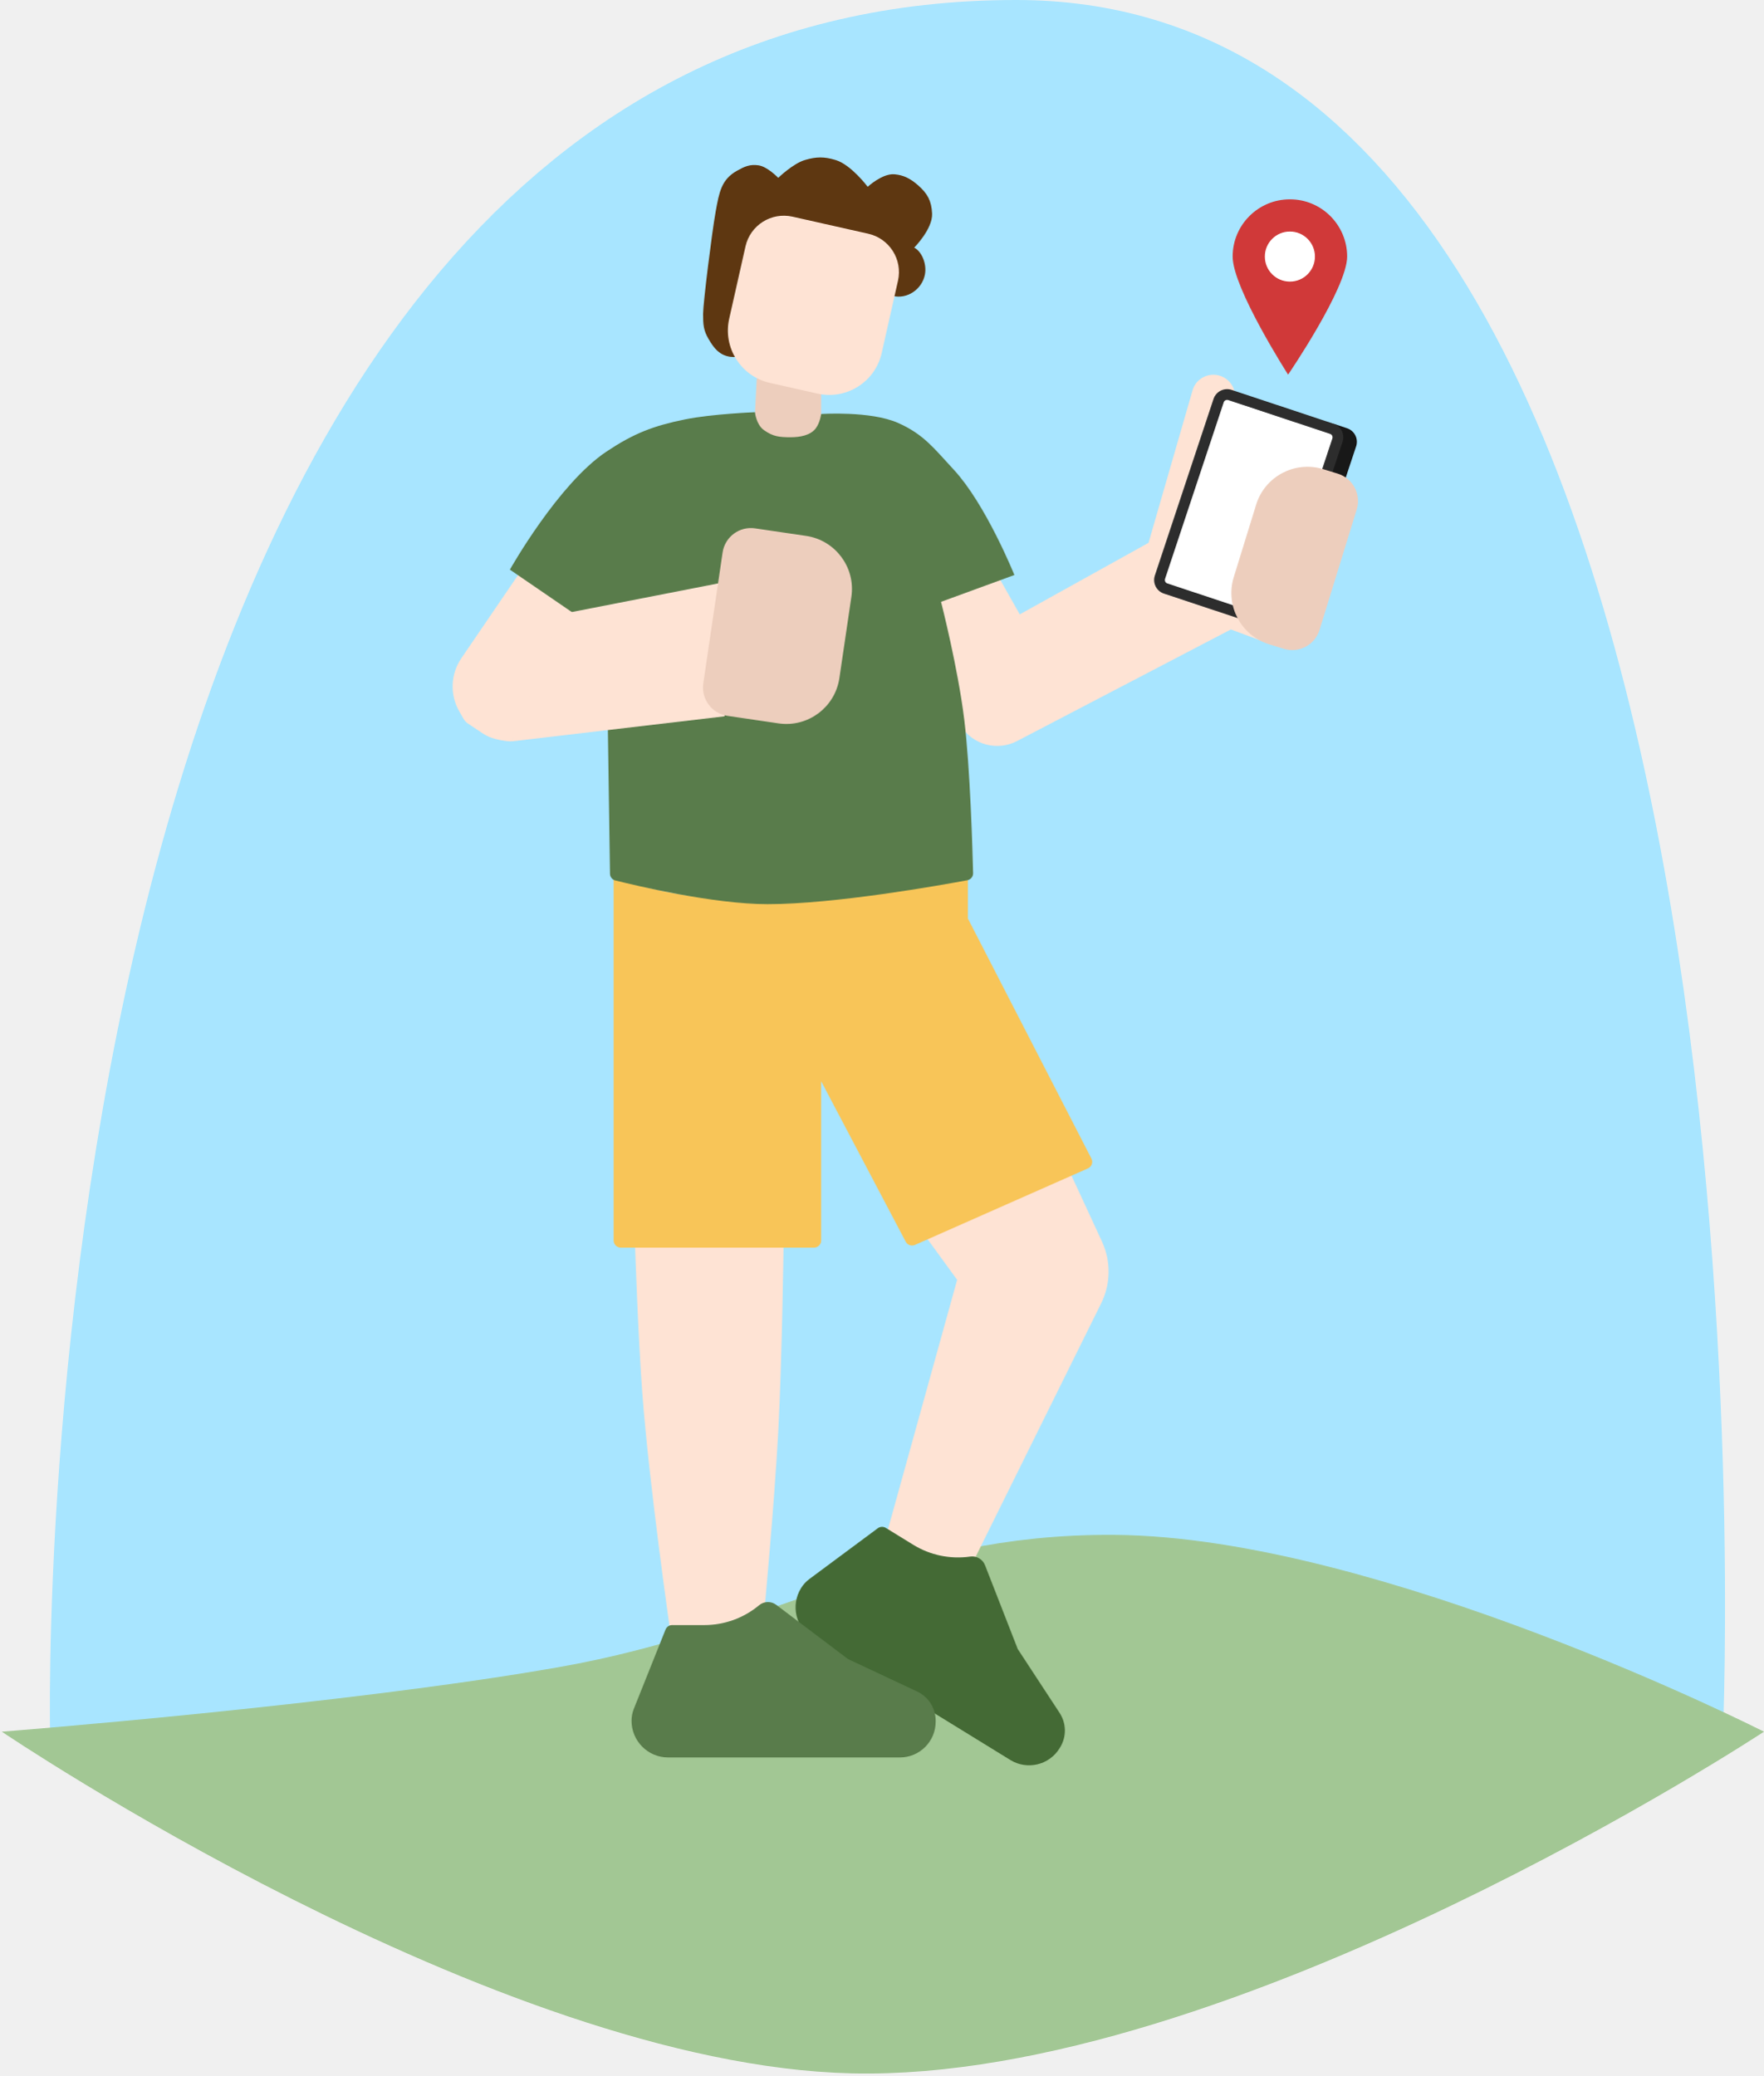
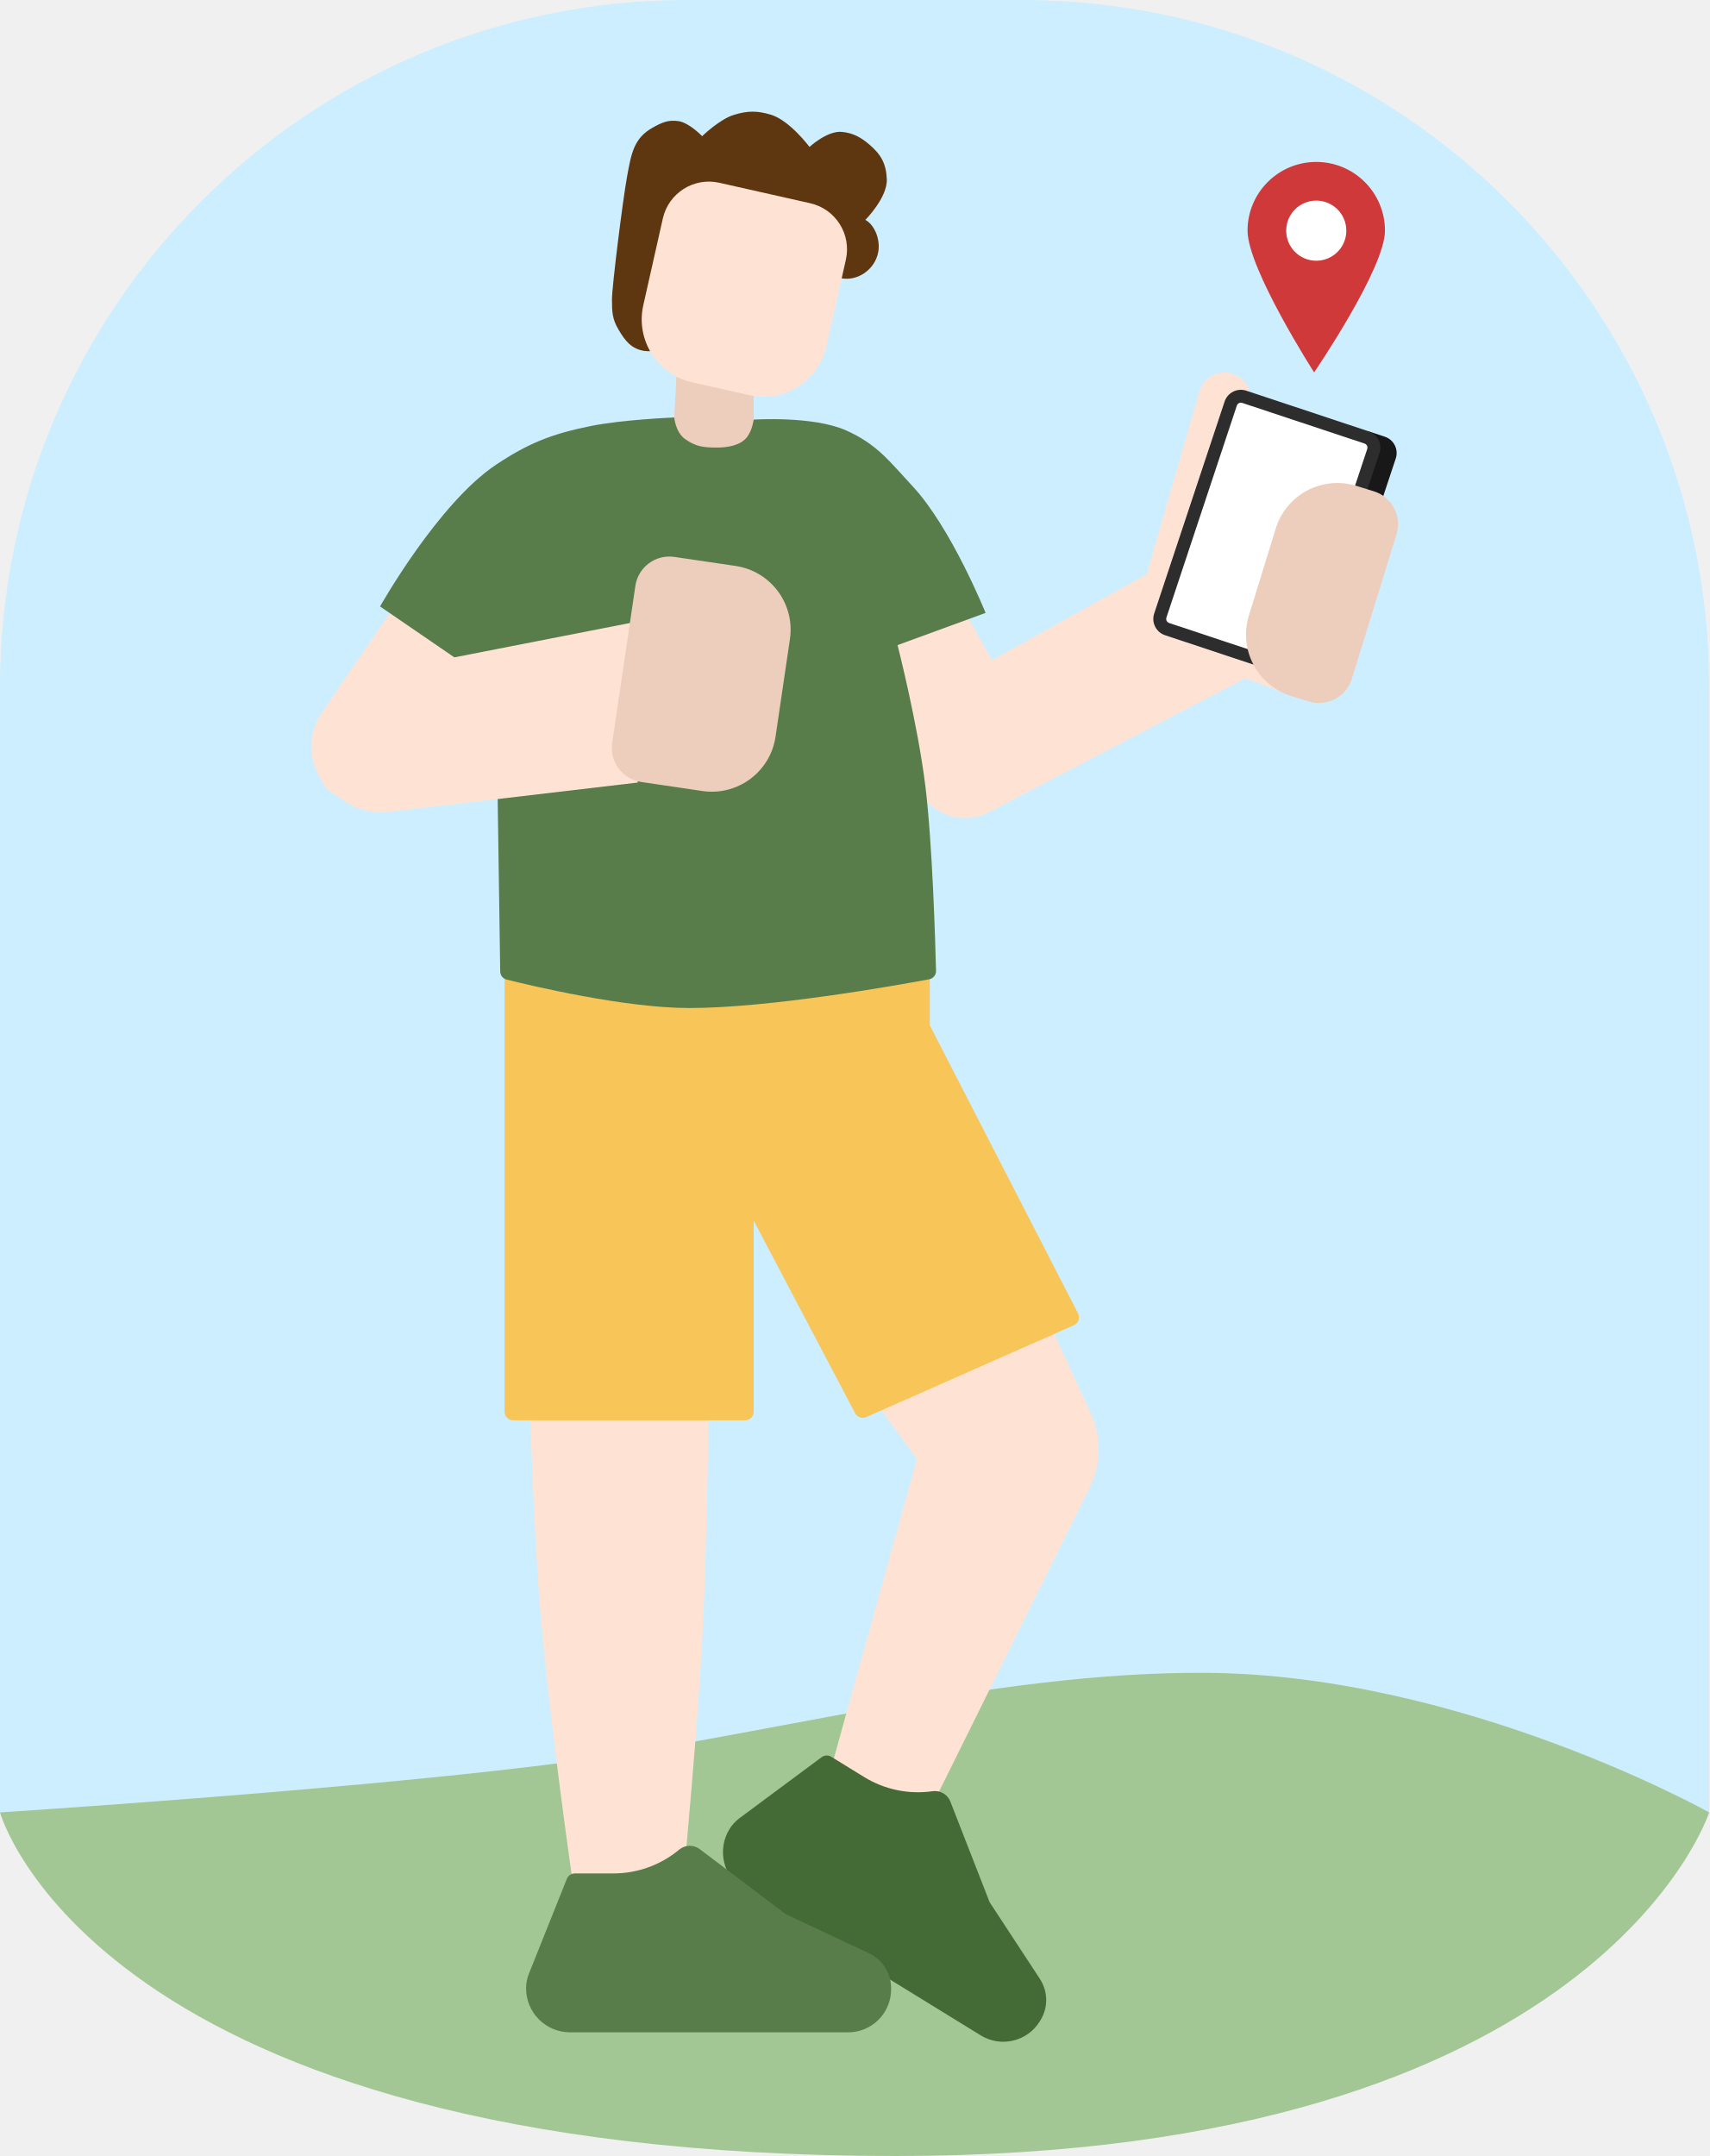
- <svg xmlns="http://www.w3.org/2000/svg" width="493" height="580" viewBox="0 0 493 580" fill="none">
-   <path d="M284 0C503.5 0 481.5 485 481.5 485H14C14 485 2.5 0 284 0Z" fill="#A8E5FF" />
-   <path d="M156 466C95.789 476.571 0.5 484 0.5 484C0.5 484 138.062 577.103 238 579.5C344.308 582.05 493 484 493 484C493 484 385.561 429.539 311.5 429C249.08 428.546 217.482 455.205 156 466Z" fill="#A2C794" />
-   <path d="M227.5 296.706L219 347.206C219 347.206 218.602 379.529 217.5 400.206C216.427 420.35 213.5 451.706 213.5 451.706L187.5 457.206C187.5 457.206 181.491 415.87 179.5 389.206C178.321 373.414 177.5 348.706 177.5 348.706L174.5 293.206L278.5 283.206L307.986 347.018C310.524 352.512 310.439 358.859 307.753 364.282L270.9 438.706L247.4 430.206L267.5 357.706L255.5 341.206L227.5 296.706Z" fill="#FEE3D4" />
-   <path d="M223.871 443.877C224.478 442.89 225.268 442.028 226.198 441.338L245.323 427.142C245.98 426.654 246.867 426.616 247.564 427.044L255.22 431.757C259.983 434.689 265.623 435.858 271.158 435.061C272.932 434.805 274.648 435.806 275.299 437.475L284.437 460.896L296.139 478.75C298.052 481.668 298.106 485.429 296.277 488.401L296.129 488.641C293.234 493.345 287.074 494.811 282.371 491.916L227.226 457.973C222.407 455.007 220.905 448.696 223.871 443.877Z" fill="#446A35" />
-   <path d="M176.5 480.96C176.5 479.801 176.721 478.653 177.151 477.577L185.997 455.463C186.301 454.704 187.036 454.206 187.854 454.206H196.845C202.437 454.206 207.853 452.245 212.149 448.665C213.526 447.518 215.512 447.47 216.942 448.551L237 463.706L256.324 472.776C259.483 474.259 261.5 477.434 261.5 480.924V481.206C261.5 486.729 257.023 491.206 251.5 491.206H186.746C181.087 491.206 176.5 486.619 176.5 480.96Z" fill="#597C4B" />
-   <path d="M227.5 348.706H173.5C172.395 348.706 171.5 347.81 171.5 346.706V245.206C171.5 245.206 191.5 253.206 220.5 251.706C249.5 250.206 270.5 245.206 270.5 245.206V256.706L305.03 323.82C305.556 324.843 305.113 326.098 304.06 326.564L255.708 347.95C254.746 348.376 253.62 347.984 253.129 347.054L229.5 302.206V346.706C229.5 347.81 228.605 348.706 227.5 348.706Z" fill="#F8C558" />
-   <path d="M285 171.706L278.5 160.206L257 165.706L266.5 199.706L268.578 202.953C271.93 208.19 278.727 209.999 284.239 207.122L344 175.925L355.5 180.206L357.5 171.706L331.5 162.206L344.983 112.319C345.828 109.191 343.982 105.939 340.882 104.996C337.679 104.021 334.24 105.838 333.312 109.054L321 151.706L285 171.706Z" fill="#FEE3D4" />
-   <path d="M372.684 118.426L376.48 119.688C378.576 120.384 379.711 122.648 379.015 124.745L362.619 174.092C361.922 176.189 359.658 177.324 357.562 176.627L353.766 175.366L372.684 118.426Z" fill="#181818" />
-   <rect x="340.418" y="107.706" width="38" height="60" rx="4" transform="rotate(18.3794 340.418 107.706)" fill="#2D2D2D" />
-   <rect x="342.32" y="111.499" width="32" height="54" rx="1" transform="rotate(18.3794 342.32 111.499)" fill="white" />
-   <path d="M351.074 141.038C353.519 133.123 361.917 128.687 369.832 131.132L373.902 132.388C378.124 133.692 380.489 138.171 379.186 142.393L368.792 176.051C367.488 180.272 363.009 182.638 358.788 181.334L354.718 180.078C346.802 177.633 342.367 169.235 344.811 161.32L351.074 141.038Z" fill="#EDCEBD" />
-   <path d="M376.5 71.706C376.5 80.543 360 104.706 360 104.706C360 104.706 344.5 80.543 344.5 71.706C344.5 62.869 351.663 55.706 360.5 55.706C369.337 55.706 376.5 62.869 376.5 71.706Z" fill="#D03939" />
-   <circle cx="360.5" cy="71.706" r="7" fill="white" />
-   <path d="M128.931 183.973L146.5 158.206L163.5 169.706L143 207.206C140.95 207.206 138.9 206.691 137.553 206.265C136.505 205.933 135.54 205.399 134.625 204.789L130.786 202.23C130.269 201.885 129.84 201.425 129.532 200.886L128.343 198.806C125.686 194.156 125.914 188.398 128.931 183.973Z" fill="#FEE3D4" />
-   <path d="M211 122.706V115.206L211.5 105.706L229.5 109.206V115.706V122.706H211Z" fill="#EDCEBD" />
-   <path d="M283.5 160.706L263 168.206C263 168.206 267.715 186.571 269.5 201.206C271.141 214.655 271.804 237.687 271.961 244.041C271.986 245.012 271.31 245.84 270.354 246.018C263.083 247.377 233.37 252.706 214.5 252.706C199.444 252.706 177.727 247.525 171.954 246.077C171.084 245.859 170.491 245.086 170.478 244.189L169.5 177.706L142.5 159.206C142.5 159.206 156 135.206 169.5 126.206C177.107 121.135 182.541 119.027 191.5 117.206C198.985 115.685 211 115.206 211 115.206C211 115.206 211.293 118.629 213.5 120.206C216.062 122.036 217.851 122.206 221 122.206C223.5 122.206 226.5 121.706 228 119.706C229.195 118.113 229.5 115.706 229.5 115.706C229.5 115.706 243.271 114.783 251 118.206C258.223 121.405 261.116 125.425 266.5 131.206C275.515 140.885 283.5 160.706 283.5 160.706Z" fill="#597C4B" />
-   <path d="M202.5 200.206L143 207.206L156.5 171.706L202.5 162.706V200.206Z" fill="#FEE3D4" />
-   <path d="M201.949 154.42C202.593 150.049 206.659 147.028 211.03 147.673L225.291 149.776C233.486 150.985 239.15 158.608 237.942 166.804L234.591 189.525C233.383 197.721 225.759 203.385 217.563 202.177L203.303 200.074C198.932 199.429 195.911 195.363 196.555 190.992L201.949 154.42Z" fill="#EDCEBD" />
-   <path d="M258.5 76.706C257.727 80.859 253.5 83.706 249.5 82.706C245.5 81.706 247 71.706 247 71.706L215.5 64.706L206.5 99.706C206.5 99.706 204.963 99.864 204 99.706C200.99 99.211 199.538 97.34 198 94.706C196.59 92.292 196.5 90.706 196.5 87.706C196.5 84.706 199 64.706 200 59.206C201 53.706 201.578 50.177 206 47.706C208.108 46.528 209.612 45.846 212 46.206C214.517 46.585 217.5 49.706 217.5 49.706C217.5 49.706 221.622 45.696 225 44.706C228.185 43.772 230.319 43.757 233.5 44.706C237.884 46.014 242.5 52.206 242.5 52.206C242.5 52.206 246.603 48.41 250 48.706C252.61 48.933 254.519 49.992 256.5 51.706C259.21 54.052 260.34 56.125 260.5 59.706C260.691 63.989 255.5 69.206 255.5 69.206C257.5 70.206 259.077 73.605 258.5 76.706Z" fill="#5E3711" />
-   <path d="M208.346 68.869C209.68 62.942 215.567 59.219 221.494 60.554L242.654 65.32C248.581 66.654 252.303 72.541 250.968 78.468L246.418 98.671C244.598 106.753 236.571 111.829 228.489 110.009L215.133 107.001C207.052 105.181 201.975 97.154 203.796 89.072L208.346 68.869Z" fill="#FEE3D4" />
+ <svg xmlns="http://www.w3.org/2000/svg" width="398" height="502" viewBox="0 0 398 502" fill="none">
+   <path d="M0 160C0 71.634 71.634 0 160 0H238C326.366 0 398 71.634 398 160V422H0V160Z" fill="#CCEEFF" />
+   <path d="M126.5 411C78 417 0 422 0 422C0 422 22.035 502 208.64 502C372.178 502 398 422 398 422C398 422 340.79 389.949 281 389.5C230.608 389.122 176.561 404.807 126.5 411Z" fill="#A2C794" />
+   <path d="M173.5 278.706L165 329.206C165 329.206 164.602 361.529 163.5 382.206C162.427 402.35 159.5 433.706 159.5 433.706L133.5 439.206C133.5 439.206 127.491 397.87 125.5 371.206C124.321 355.414 123.5 330.706 123.5 330.706L120.5 275.206L224.5 265.206L253.986 329.018C256.524 334.512 256.439 340.859 253.753 346.282L216.9 420.706L193.4 412.206L213.5 339.706L201.5 323.206L173.5 278.706Z" fill="#FEE3D4" />
+   <path d="M169.871 425.877C170.478 424.89 171.268 424.028 172.198 423.338L191.323 409.142C191.98 408.654 192.867 408.616 193.564 409.044L201.22 413.757C205.983 416.689 211.623 417.858 217.158 417.061V417.061C218.932 416.805 220.648 417.806 221.299 419.475L230.437 442.896L242.139 460.75C244.052 463.668 244.106 467.429 242.277 470.401L242.129 470.641C239.234 475.345 233.074 476.811 228.371 473.916L173.226 439.973C168.407 437.007 166.905 430.696 169.871 425.877V425.877Z" fill="#446A35" />
+   <path d="M122.5 462.96C122.5 461.801 122.721 460.653 123.151 459.577L131.997 437.463C132.301 436.704 133.036 436.206 133.854 436.206H142.845C148.437 436.206 153.853 434.245 158.149 430.665V430.665C159.526 429.518 161.512 429.47 162.942 430.551L183 445.706L202.324 454.776C205.483 456.259 207.5 459.434 207.5 462.924V463.206C207.5 468.729 203.023 473.206 197.5 473.206H132.746C127.087 473.206 122.5 468.619 122.5 462.96V462.96Z" fill="#597C4B" />
+   <path d="M173.5 330.706H119.5C118.395 330.706 117.5 329.81 117.5 328.706V227.206C117.5 227.206 137.5 235.206 166.5 233.706C195.5 232.206 216.5 227.206 216.5 227.206V238.706L251.03 305.82C251.556 306.843 251.113 308.098 250.06 308.564L201.708 329.95C200.746 330.376 199.62 329.984 199.129 329.054L175.5 284.206V328.706C175.5 329.81 174.605 330.706 173.5 330.706Z" fill="#F8C558" />
+   <path d="M231 153.706L224.5 142.206L203 147.706L212.5 181.706L214.578 184.953C217.93 190.19 224.727 191.999 230.239 189.122L290 157.925L301.5 162.206L303.5 153.706L277.5 144.206L290.983 94.319C291.828 91.191 289.982 87.939 286.882 86.996C283.679 86.021 280.24 87.838 279.312 91.054L267 133.706L231 153.706Z" fill="#FEE3D4" />
+   <path d="M318.684 100.426L322.48 101.688C324.576 102.384 325.711 104.648 325.015 106.745L308.619 156.092C307.922 158.189 305.658 159.324 303.562 158.627L299.766 157.366L318.684 100.426Z" fill="#181818" />
+   <rect x="286.418" y="89.706" width="38" height="60" rx="4" transform="rotate(18.3794 286.418 89.7059)" fill="#2D2D2D" />
+   <rect x="288.32" y="93.499" width="32" height="54" rx="1" transform="rotate(18.3794 288.32 93.4988)" fill="white" />
+   <path d="M297.074 123.038C299.519 115.123 307.917 110.687 315.832 113.132L319.902 114.388C324.124 115.692 326.489 120.171 325.186 124.393L314.792 158.051C313.488 162.272 309.009 164.638 304.788 163.334L300.718 162.078C292.802 159.633 288.367 151.235 290.811 143.32L297.074 123.038Z" fill="#EDCEBD" />
+   <path d="M322.5 53.706C322.5 62.542 306 86.706 306 86.706C306 86.706 290.5 62.542 290.5 53.706C290.5 44.869 297.663 37.706 306.5 37.706C315.337 37.706 322.5 44.869 322.5 53.706Z" fill="#D03939" />
+   <circle cx="306.5" cy="53.706" r="7" fill="white" />
+   <path d="M74.931 165.973L92.5 140.206L109.5 151.706L89 189.206C86.95 189.206 84.9 188.691 83.553 188.265C82.505 187.933 81.54 187.399 80.625 186.789L76.786 184.23C76.269 183.885 75.84 183.425 75.531 182.886L74.343 180.806C71.686 176.156 71.914 170.398 74.931 165.973Z" fill="#FEE3D4" />
+   <path d="M157 104.706V97.206L157.5 87.706L175.5 91.206V97.706V104.706H157Z" fill="#EDCEBD" />
+   <path d="M229.5 142.706L209 150.206C209 150.206 213.715 168.571 215.5 183.206C217.141 196.655 217.804 219.687 217.961 226.041C217.986 227.012 217.31 227.84 216.354 228.018C209.083 229.377 179.37 234.706 160.5 234.706C145.444 234.706 123.727 229.525 117.954 228.077C117.084 227.859 116.491 227.086 116.478 226.189L115.5 159.706L88.5 141.206C88.5 141.206 102 117.206 115.5 108.206C123.107 103.135 128.541 101.027 137.5 99.206C144.985 97.685 157 97.206 157 97.206C157 97.206 157.293 100.629 159.5 102.206C162.062 104.036 163.851 104.206 167 104.206C169.5 104.206 172.5 103.706 174 101.706C175.195 100.113 175.5 97.706 175.5 97.706C175.5 97.706 189.271 96.783 197 100.206C204.223 103.405 207.116 107.425 212.5 113.206C221.515 122.885 229.5 142.706 229.5 142.706Z" fill="#597C4B" />
+   <path d="M148.5 182.206L89 189.206L102.5 153.706L148.5 144.706V182.206Z" fill="#FEE3D4" />
+   <path d="M147.949 136.42C148.593 132.049 152.659 129.028 157.03 129.673L171.291 131.776C179.486 132.985 185.15 140.608 183.942 148.804L180.591 171.525C179.383 179.721 171.759 185.385 163.563 184.177L149.303 182.074C144.932 181.429 141.911 177.363 142.555 172.992L147.949 136.42Z" fill="#EDCEBD" />
+   <path d="M204.5 58.706C203.727 62.859 199.5 65.706 195.5 64.706C191.5 63.706 193 53.706 193 53.706L161.5 46.706L152.5 81.706C152.5 81.706 150.963 81.864 150 81.706C146.99 81.211 145.538 79.34 144 76.706C142.59 74.292 142.5 72.706 142.5 69.706C142.5 66.706 145 46.706 146 41.206C147 35.706 147.578 32.177 152 29.706C154.108 28.528 155.612 27.846 158 28.206C160.517 28.585 163.5 31.706 163.5 31.706C163.5 31.706 167.622 27.696 171 26.706C174.185 25.772 176.319 25.757 179.5 26.706C183.884 28.014 188.5 34.206 188.5 34.206C188.5 34.206 192.603 30.41 196 30.706C198.61 30.933 200.519 31.991 202.5 33.706C205.21 36.052 206.34 38.125 206.5 41.706C206.691 45.989 201.5 51.206 201.5 51.206C203.5 52.206 205.077 55.605 204.5 58.706Z" fill="#5E3711" />
+   <path d="M154.346 50.869C155.68 44.942 161.567 41.219 167.494 42.554L188.654 47.32C194.581 48.654 198.303 54.541 196.968 60.468L192.418 80.671C190.598 88.753 182.571 93.829 174.489 92.009L161.133 89.001C153.052 87.181 147.975 79.154 149.796 71.072L154.346 50.869Z" fill="#FEE3D4" />
</svg>
